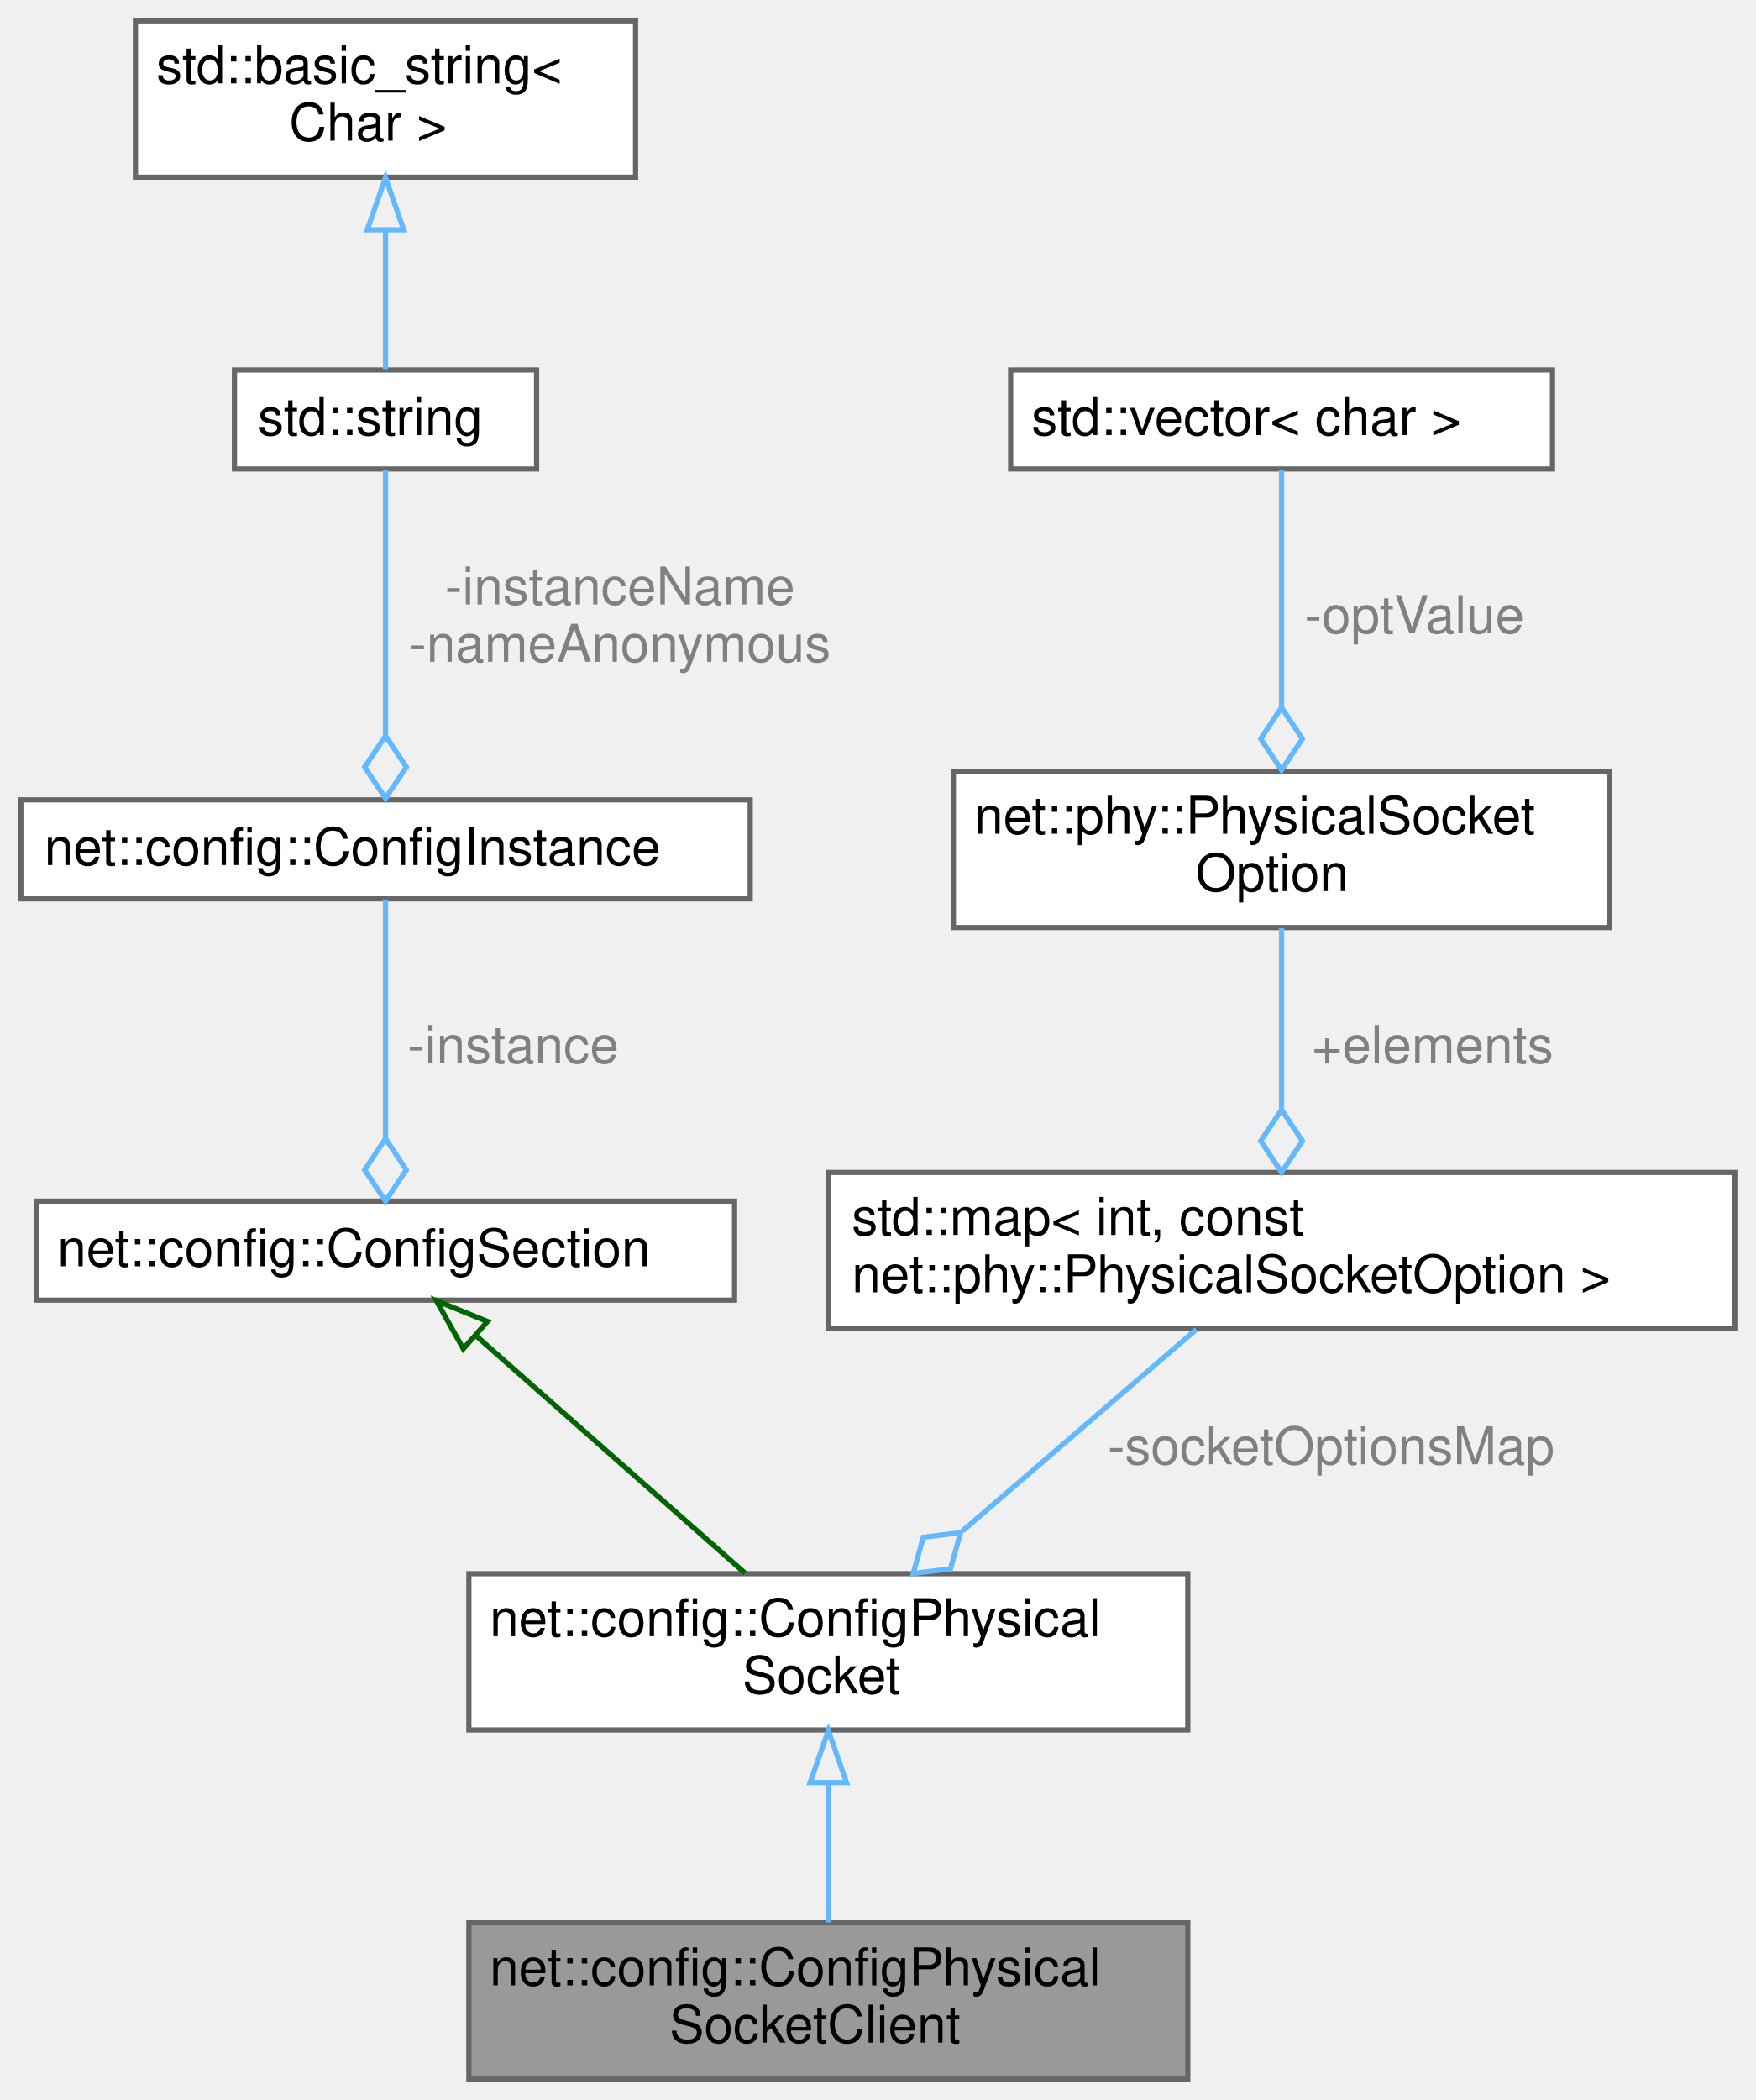
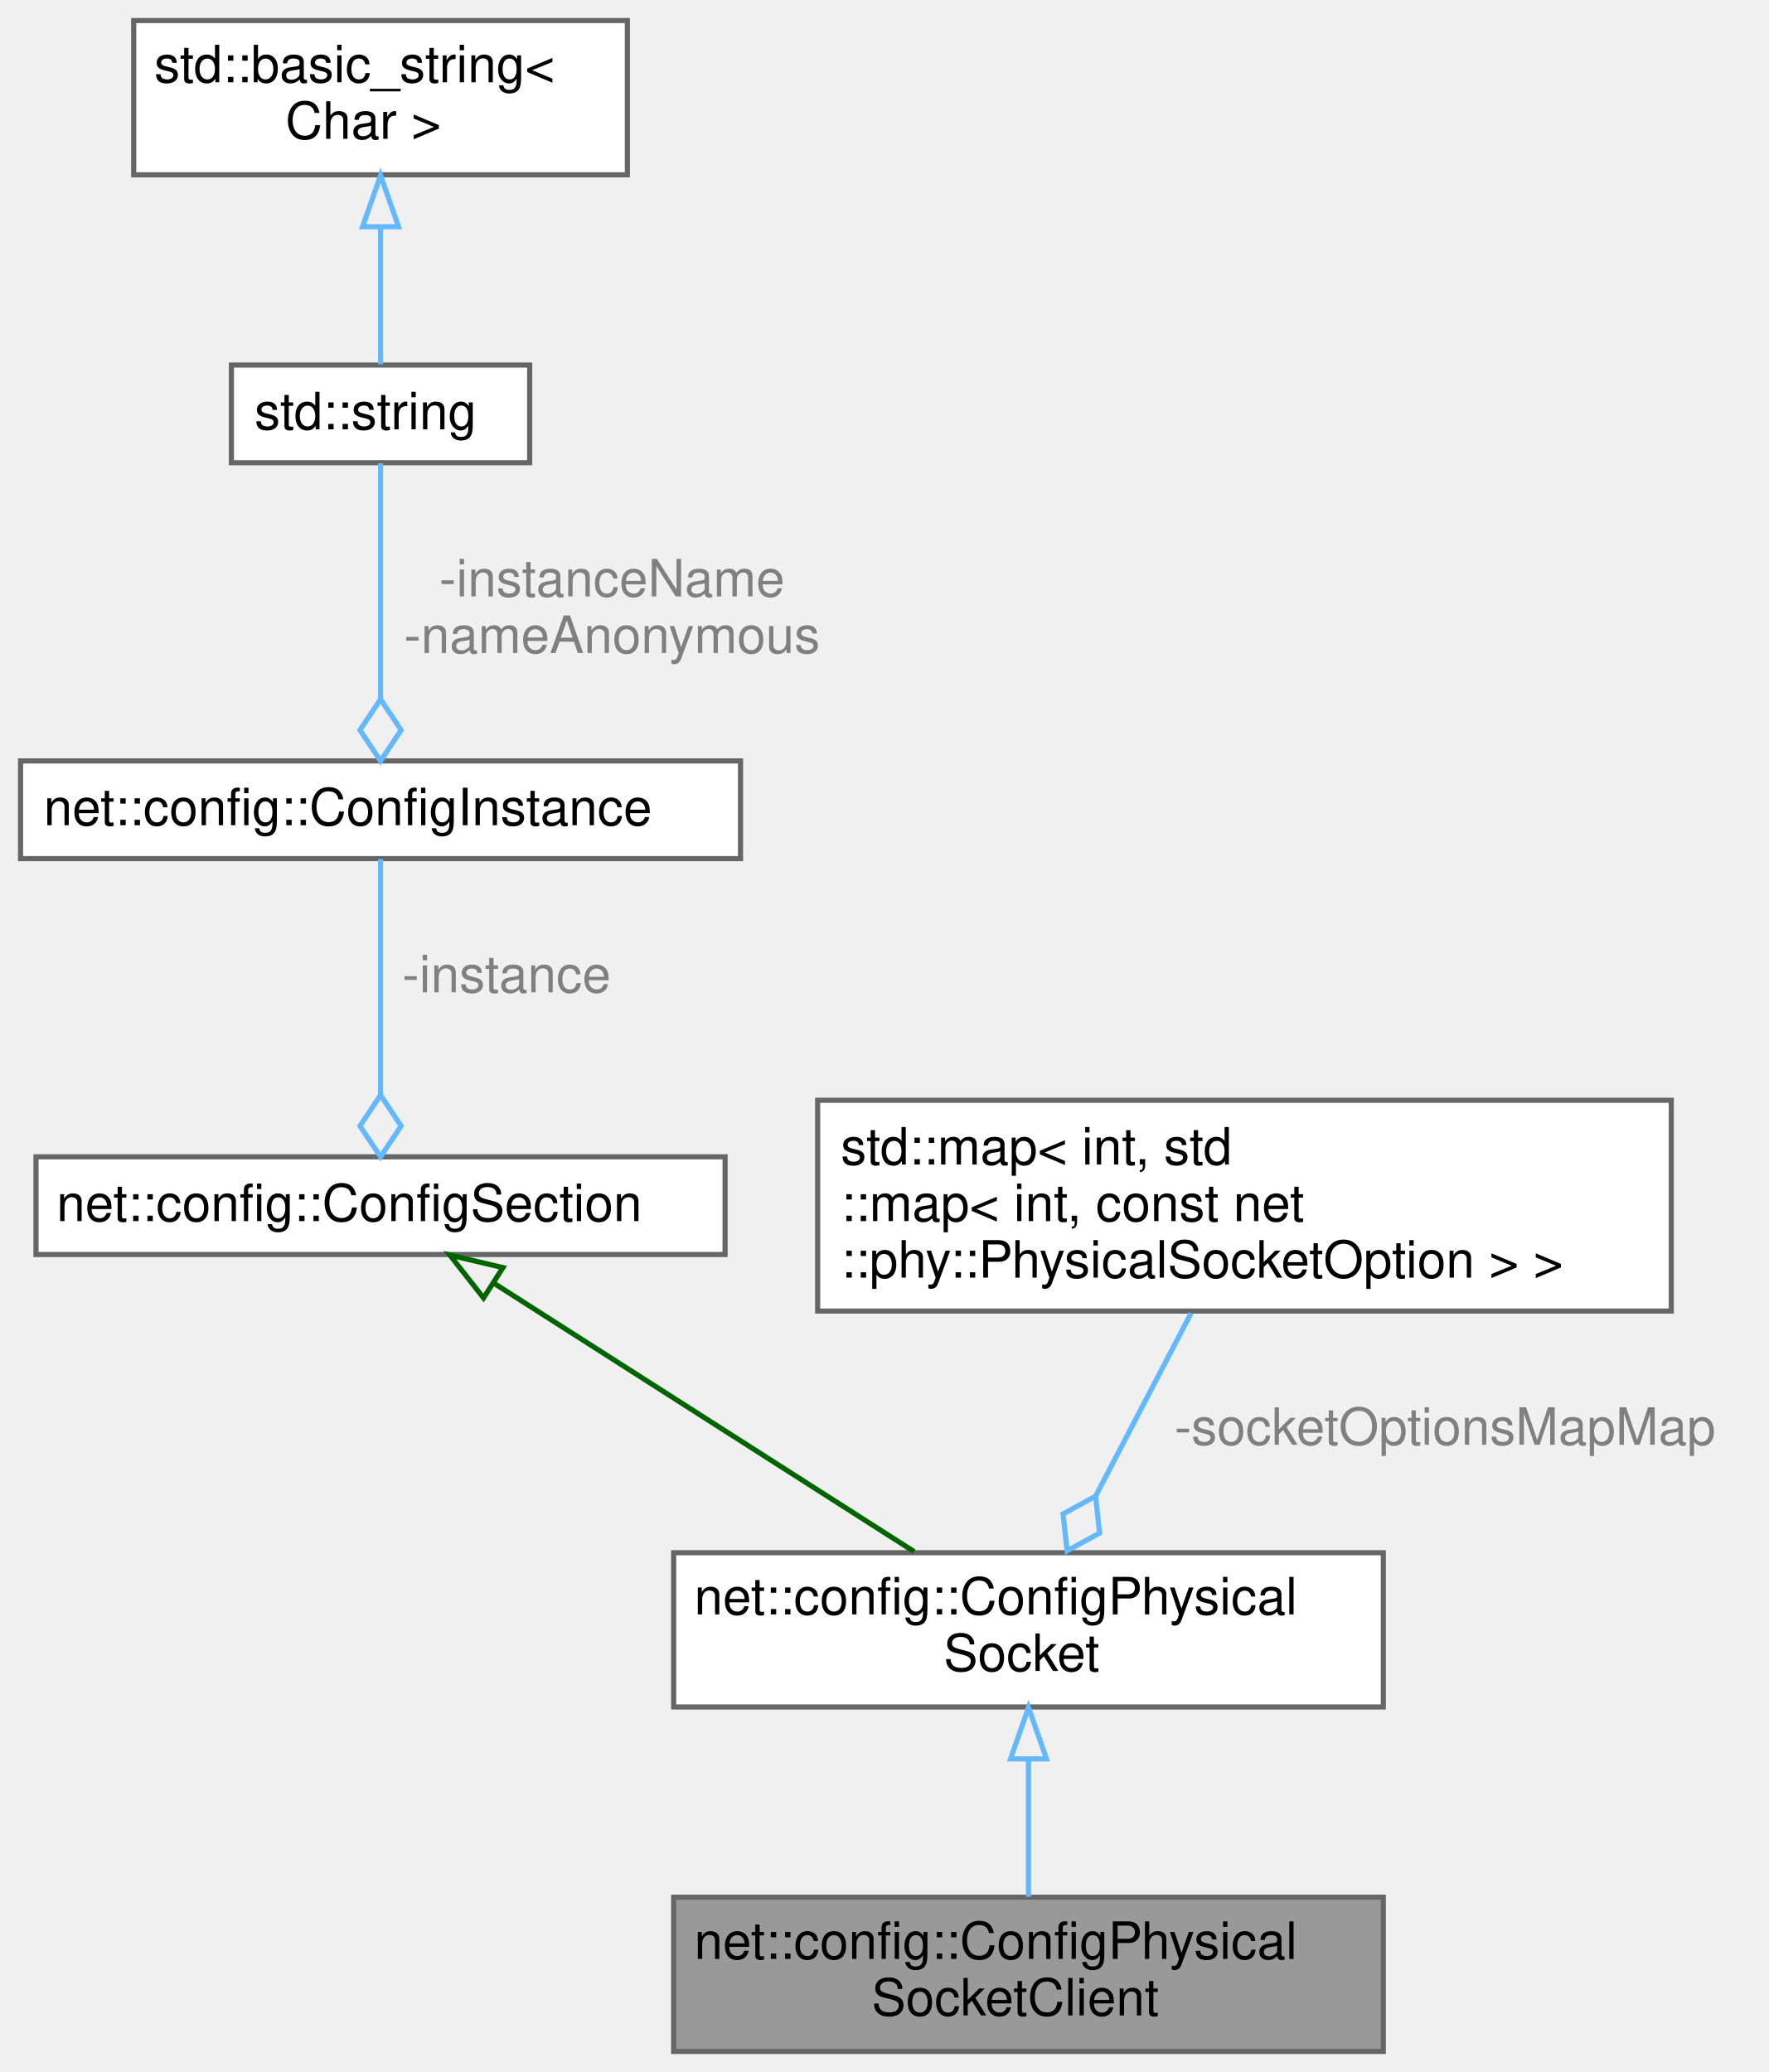
- <svg xmlns="http://www.w3.org/2000/svg" xmlns:xlink="http://www.w3.org/1999/xlink" width="337pt" height="403pt" viewBox="0.00 0.00 337.00 403.00">
+ <svg xmlns="http://www.w3.org/2000/svg" xmlns:xlink="http://www.w3.org/1999/xlink" width="344pt" height="403pt" viewBox="0.00 0.00 344.00 403.00">
  <g id="graph0" class="graph" transform="scale(1 1) rotate(0) translate(4 399)">
    <g id="Node000001" class="node">
      <g id="a_Node000001">
        <a xlink:title=" ">
-           <polygon fill="#999999" stroke="transparent" points="224,-30 86,-30 86,0 224,0 224,-30" />
-           <text text-anchor="start" x="90" y="-18" font-family="Helvetica,sans-Serif" font-size="10.00">net::config::ConfigPhysical</text>
-           <text text-anchor="start" x="124.5" y="-7" font-family="Helvetica,sans-Serif" font-size="10.00">SocketClient</text>
-           <polygon fill="none" stroke="#666666" points="86,0 86,-30 224,-30 224,0 86,0" />
+           <polygon fill="#999999" stroke="transparent" points="265,-30 127,-30 127,0 265,0 265,-30" />
+           <text text-anchor="start" x="131" y="-18" font-family="Helvetica,sans-Serif" font-size="10.00">net::config::ConfigPhysical</text>
+           <text text-anchor="start" x="165.5" y="-7" font-family="Helvetica,sans-Serif" font-size="10.00">SocketClient</text>
+           <polygon fill="none" stroke="#666666" points="127,0 127,-30 265,-30 265,0 127,0" />
        </a>
      </g>
    </g>
    <g id="Node000002" class="node">
      <g id="a_Node000002">
        <a xlink:href="classnet_1_1config_1_1ConfigPhysicalSocket.html" target="_top" xlink:title=" ">
-           <polygon fill="white" stroke="transparent" points="224,-97 86,-97 86,-67 224,-67 224,-97" />
-           <text text-anchor="start" x="90" y="-85" font-family="Helvetica,sans-Serif" font-size="10.00">net::config::ConfigPhysical</text>
-           <text text-anchor="start" x="138.5" y="-74" font-family="Helvetica,sans-Serif" font-size="10.00">Socket</text>
-           <polygon fill="none" stroke="#666666" points="86,-67 86,-97 224,-97 224,-67 86,-67" />
+           <polygon fill="white" stroke="transparent" points="265,-97 127,-97 127,-67 265,-67 265,-97" />
+           <text text-anchor="start" x="131" y="-85" font-family="Helvetica,sans-Serif" font-size="10.00">net::config::ConfigPhysical</text>
+           <text text-anchor="start" x="179.5" y="-74" font-family="Helvetica,sans-Serif" font-size="10.00">Socket</text>
+           <polygon fill="none" stroke="#666666" points="127,-67 127,-97 265,-97 265,-67 127,-67" />
        </a>
      </g>
    </g>
    <g id="edge1_Node000001_Node000002" class="edge">
      <g id="a_edge1_Node000001_Node000002">
        <a xlink:title=" ">
-           <path fill="none" stroke="#63b8ff" d="M155,-56.61C155,-47.65 155,-37.82 155,-30.08" />
-           <polygon fill="none" stroke="#63b8ff" points="151.5,-56.9 155,-66.9 158.5,-56.9 151.5,-56.9" />
+           <path fill="none" stroke="#63b8ff" d="M196,-56.61C196,-47.65 196,-37.82 196,-30.08" />
+           <polygon fill="none" stroke="#63b8ff" points="192.5,-56.9 196,-66.9 199.5,-56.9 192.5,-56.9" />
        </a>
      </g>
    </g>
    <g id="Node000003" class="node">
      <g id="a_Node000003">
        <a xlink:href="classnet_1_1config_1_1ConfigSection.html" target="_top" xlink:title=" ">
-           <polygon fill="white" stroke="transparent" points="137,-168.5 3,-168.5 3,-149.5 137,-149.5 137,-168.5" />
-           <text text-anchor="start" x="7" y="-156" font-family="Helvetica,sans-Serif" font-size="10.00">net::config::ConfigSection</text>
-           <polygon fill="none" stroke="#666666" points="3,-149.5 3,-168.5 137,-168.5 137,-149.5 3,-149.5" />
+           <polygon fill="white" stroke="transparent" points="137,-174 3,-174 3,-155 137,-155 137,-174" />
+           <text text-anchor="start" x="7" y="-161.5" font-family="Helvetica,sans-Serif" font-size="10.00">net::config::ConfigSection</text>
+           <polygon fill="none" stroke="#666666" points="3,-155 3,-174 137,-174 137,-155 3,-155" />
        </a>
      </g>
    </g>
    <g id="edge2_Node000002_Node000003" class="edge">
      <g id="a_edge2_Node000002_Node000003">
        <a xlink:title=" ">
-           <path fill="none" stroke="darkgreen" d="M87.39,-142.65C102.53,-129.3 124.29,-110.09 139.01,-97.11" />
-           <polygon fill="none" stroke="darkgreen" points="84.93,-140.16 79.75,-149.4 89.56,-145.4 84.93,-140.16" />
+           <path fill="none" stroke="darkgreen" d="M92.18,-149.33C115.13,-134.67 150.77,-111.9 173.75,-97.22" />
+           <polygon fill="none" stroke="darkgreen" points="90.03,-146.55 83.48,-154.89 93.8,-152.45 90.03,-146.55" />
        </a>
      </g>
    </g>
    <g id="Node000004" class="node">
      <g id="a_Node000004">
        <a xlink:href="classnet_1_1config_1_1ConfigInstance.html" target="_top" xlink:title=" ">
-           <polygon fill="white" stroke="transparent" points="140,-245.5 0,-245.5 0,-226.5 140,-226.5 140,-245.5" />
-           <text text-anchor="start" x="4.5" y="-233" font-family="Helvetica,sans-Serif" font-size="10.00">net::config::ConfigInstance</text>
-           <polygon fill="none" stroke="#666666" points="0,-226.5 0,-245.5 140,-245.5 140,-226.5 0,-226.5" />
+           <polygon fill="white" stroke="transparent" points="140,-251 0,-251 0,-232 140,-232 140,-251" />
+           <text text-anchor="start" x="4.5" y="-238.5" font-family="Helvetica,sans-Serif" font-size="10.00">net::config::ConfigInstance</text>
+           <polygon fill="none" stroke="#666666" points="0,-232 0,-251 140,-251 140,-232 0,-232" />
        </a>
      </g>
    </g>
    <g id="edge3_Node000003_Node000004" class="edge">
      <g id="a_edge3_Node000003_Node000004">
        <a xlink:title=" ">
-           <path fill="none" stroke="#63b8ff" d="M70,-226.4C70,-215.32 70,-195.71 70,-180.66" />
-           <polygon fill="none" stroke="#63b8ff" points="70,-180.5 66,-174.5 70,-168.5 74,-174.5 70,-180.5" />
+           <path fill="none" stroke="#63b8ff" d="M70,-231.9C70,-220.82 70,-201.21 70,-186.16" />
+           <polygon fill="none" stroke="#63b8ff" points="70,-186 66,-180 70,-174 74,-180 70,-186" />
        </a>
      </g>
-       <text text-anchor="middle" x="94.5" y="-195" font-family="Helvetica,sans-Serif" font-size="10.00" fill="grey"> -instance</text>
+       <text text-anchor="middle" x="94.5" y="-206" font-family="Helvetica,sans-Serif" font-size="10.00" fill="grey"> -instance</text>
    </g>
    <g id="Node000005" class="node">
      <g id="a_Node000005">
        <a xlink:title=" ">
          <polygon fill="white" stroke="transparent" points="99,-328 41,-328 41,-309 99,-309 99,-328" />
          <text text-anchor="start" x="45.5" y="-315.5" font-family="Helvetica,sans-Serif" font-size="10.00">std::string</text>
          <polygon fill="none" stroke="#666666" points="41,-309 41,-328 99,-328 99,-309 41,-309" />
        </a>
      </g>
    </g>
    <g id="edge4_Node000004_Node000005" class="edge">
      <g id="a_edge4_Node000004_Node000005">
        <a xlink:title=" ">
-           <path fill="none" stroke="#63b8ff" d="M70,-308.89C70,-296.84 70,-274.6 70,-258.03" />
-           <polygon fill="none" stroke="#63b8ff" points="70,-257.8 66,-251.8 70,-245.8 74,-251.8 70,-257.8" />
+           <path fill="none" stroke="#63b8ff" d="M70,-308.9C70,-297.82 70,-278.21 70,-263.16" />
+           <polygon fill="none" stroke="#63b8ff" points="70,-263 66,-257 70,-251 74,-257 70,-263" />
        </a>
      </g>
      <text text-anchor="middle" x="115" y="-283" font-family="Helvetica,sans-Serif" font-size="10.00" fill="grey"> -instanceName</text>
      <text text-anchor="middle" x="115" y="-272" font-family="Helvetica,sans-Serif" font-size="10.00" fill="grey">-nameAnonymous</text>
    </g>
    <g id="Node000006" class="node">
      <g id="a_Node000006">
        <a xlink:title=" ">
          <polygon fill="white" stroke="transparent" points="118,-395 22,-395 22,-365 118,-365 118,-395" />
          <text text-anchor="start" x="26" y="-383" font-family="Helvetica,sans-Serif" font-size="10.00">std::basic_string&lt;</text>
          <text text-anchor="start" x="51.5" y="-372" font-family="Helvetica,sans-Serif" font-size="10.00"> Char &gt;</text>
          <polygon fill="none" stroke="#666666" points="22,-365 22,-395 118,-395 118,-365 22,-365" />
        </a>
      </g>
    </g>
    <g id="edge5_Node000005_Node000006" class="edge">
      <g id="a_edge5_Node000005_Node000006">
        <a xlink:title=" ">
          <path fill="none" stroke="#63b8ff" d="M70,-354.79C70,-345.36 70,-335.15 70,-328.16" />
          <polygon fill="none" stroke="#63b8ff" points="66.5,-354.9 70,-364.9 73.5,-354.9 66.5,-354.9" />
        </a>
      </g>
    </g>
    <g id="Node000007" class="node">
      <g id="a_Node000007">
        <a xlink:title=" ">
-           <polygon fill="white" stroke="transparent" points="329,-174 155,-174 155,-144 329,-144 329,-174" />
-           <text text-anchor="start" x="159.5" y="-162" font-family="Helvetica,sans-Serif" font-size="10.00">std::map&lt; int, const</text>
-           <text text-anchor="start" x="159.5" y="-151" font-family="Helvetica,sans-Serif" font-size="10.00"> net::phy::PhysicalSocketOption &gt;</text>
-           <polygon fill="none" stroke="#666666" points="155,-144 155,-174 329,-174 329,-144 155,-144" />
+           <polygon fill="white" stroke="transparent" points="321,-185 155,-185 155,-144 321,-144 321,-185" />
+           <text text-anchor="start" x="159.5" y="-172.5" font-family="Helvetica,sans-Serif" font-size="10.00">std::map&lt; int, std</text>
+           <text text-anchor="start" x="159.5" y="-161.5" font-family="Helvetica,sans-Serif" font-size="10.00">::map&lt; int, const net</text>
+           <text text-anchor="start" x="159.5" y="-150.5" font-family="Helvetica,sans-Serif" font-size="10.00">::phy::PhysicalSocketOption &gt; &gt;</text>
+           <polygon fill="none" stroke="#666666" points="155,-144 155,-185 321,-185 321,-144 155,-144" />
        </a>
      </g>
    </g>
    <g id="edge6_Node000002_Node000007" class="edge">
      <g id="a_edge6_Node000002_Node000007">
        <a xlink:title=" ">
-           <path fill="none" stroke="#63b8ff" d="M225.64,-143.89C213,-133 195.27,-117.72 180.74,-105.19" />
-           <polygon fill="none" stroke="#63b8ff" points="180.38,-104.88 173.22,-103.99 171.29,-97.04 178.45,-97.93 180.38,-104.88" />
+           <path fill="none" stroke="#63b8ff" d="M227.62,-143.6C222.01,-132.85 215.02,-119.46 209.05,-108.01" />
+           <polygon fill="none" stroke="#63b8ff" points="209.05,-108 202.72,-104.54 203.5,-97.37 209.82,-100.83 209.05,-108" />
        </a>
      </g>
-       <text text-anchor="middle" x="251.5" y="-118" font-family="Helvetica,sans-Serif" font-size="10.00" fill="grey"> -socketOptionsMap</text>
-     </g>
-     <g id="Node000008" class="node">
-       <g id="a_Node000008">
-         <a xlink:href="classnet_1_1phy_1_1PhysicalSocketOption.html" target="_top" xlink:title=" ">
-           <polygon fill="white" stroke="transparent" points="305,-251 179,-251 179,-221 305,-221 305,-251" />
-           <text text-anchor="start" x="183" y="-239" font-family="Helvetica,sans-Serif" font-size="10.00">net::phy::PhysicalSocket</text>
-           <text text-anchor="start" x="225.5" y="-228" font-family="Helvetica,sans-Serif" font-size="10.00">Option</text>
-           <polygon fill="none" stroke="#666666" points="179,-221 179,-251 305,-251 305,-221 179,-221" />
-         </a>
-       </g>
-     </g>
-     <g id="edge7_Node000007_Node000008" class="edge">
-       <g id="a_edge7_Node000007_Node000008">
-         <a xlink:title=" ">
-           <path fill="none" stroke="#63b8ff" d="M242,-220.89C242,-211.15 242,-197.9 242,-186.25" />
-           <polygon fill="none" stroke="#63b8ff" points="242,-186.04 238,-180.04 242,-174.04 246,-180.04 242,-186.04" />
-         </a>
-       </g>
-       <text text-anchor="middle" x="271" y="-195" font-family="Helvetica,sans-Serif" font-size="10.00" fill="grey"> +elements</text>
-     </g>
-     <g id="Node000009" class="node">
-       <g id="a_Node000009">
-         <a xlink:title=" ">
-           <polygon fill="white" stroke="transparent" points="294,-328 190,-328 190,-309 294,-309 294,-328" />
-           <text text-anchor="start" x="194" y="-315.5" font-family="Helvetica,sans-Serif" font-size="10.00">std::vector&lt; char &gt;</text>
-           <polygon fill="none" stroke="#666666" points="190,-309 190,-328 294,-328 294,-309 190,-309" />
-         </a>
-       </g>
-     </g>
-     <g id="edge8_Node000008_Node000009" class="edge">
-       <g id="a_edge8_Node000008_Node000009">
-         <a xlink:title=" ">
-           <path fill="none" stroke="#63b8ff" d="M242,-308.89C242,-298.11 242,-279.17 242,-263.43" />
-           <polygon fill="none" stroke="#63b8ff" points="242,-263.22 238,-257.22 242,-251.22 246,-257.22 242,-263.22" />
-         </a>
-       </g>
-       <text text-anchor="middle" x="267.5" y="-277.5" font-family="Helvetica,sans-Serif" font-size="10.00" fill="grey"> -optValue</text>
+       <text text-anchor="middle" x="277" y="-118" font-family="Helvetica,sans-Serif" font-size="10.00" fill="grey"> -socketOptionsMapMap</text>
    </g>
  </g>
</svg>
